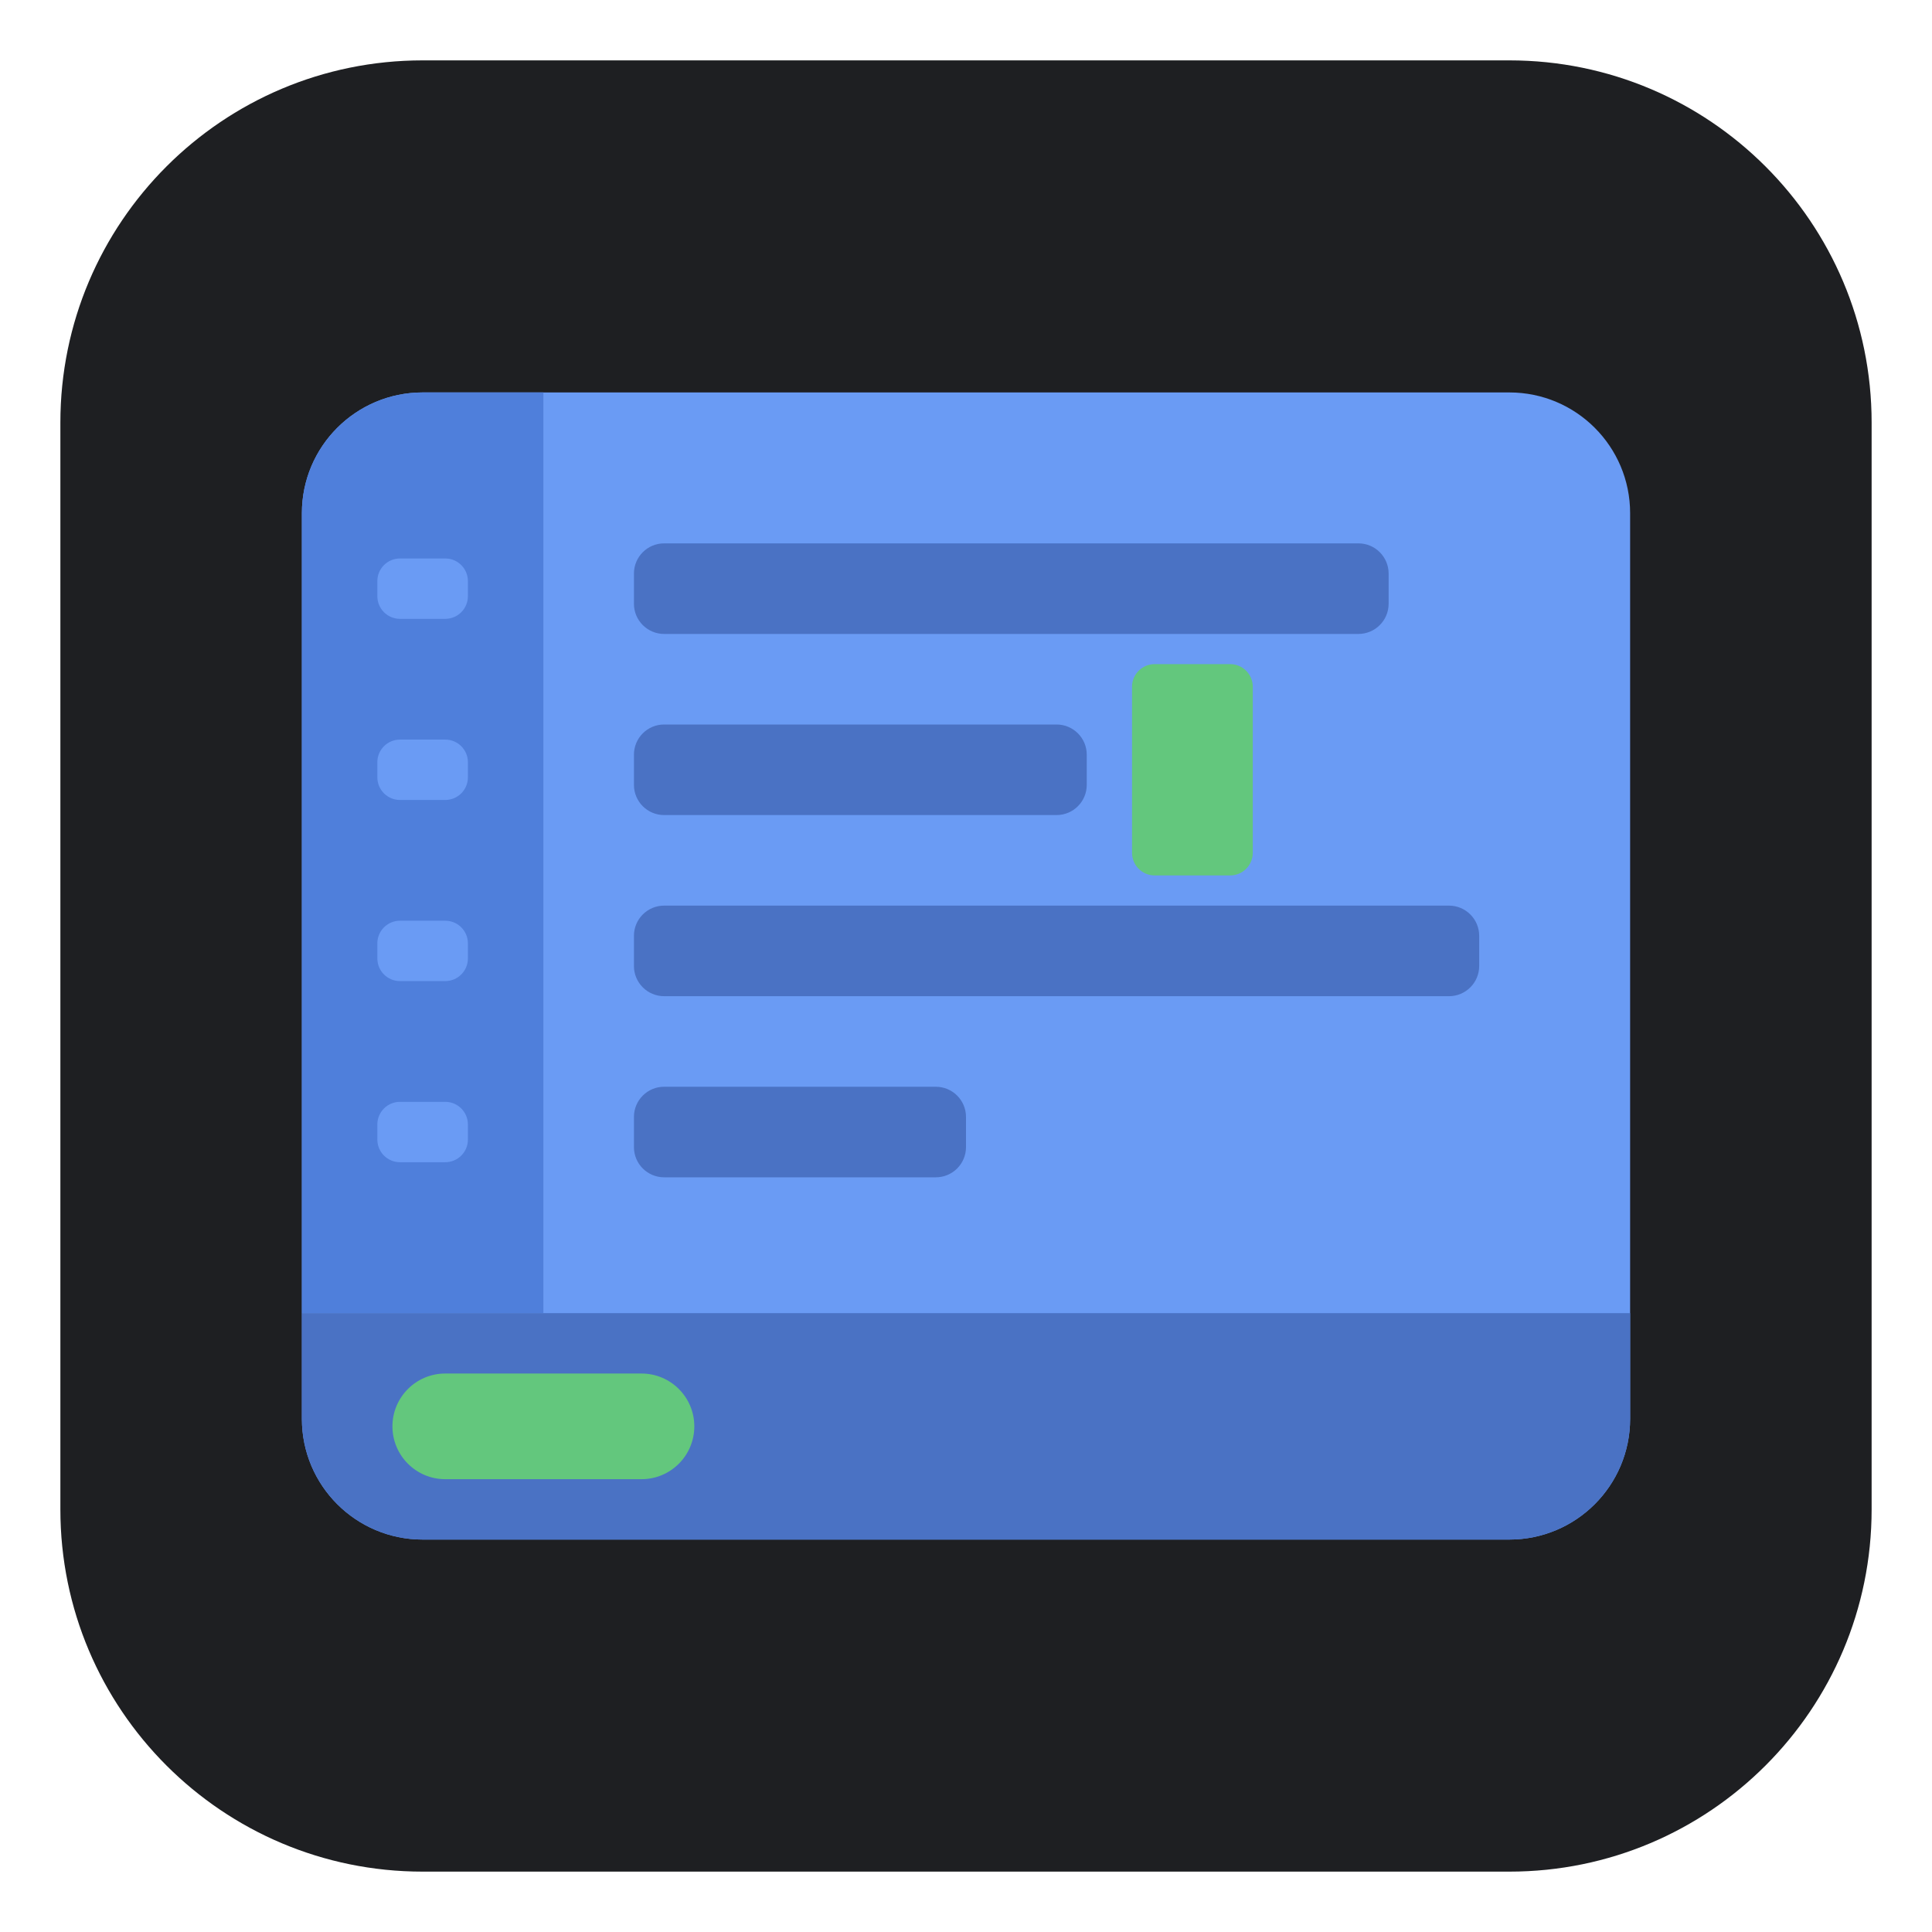
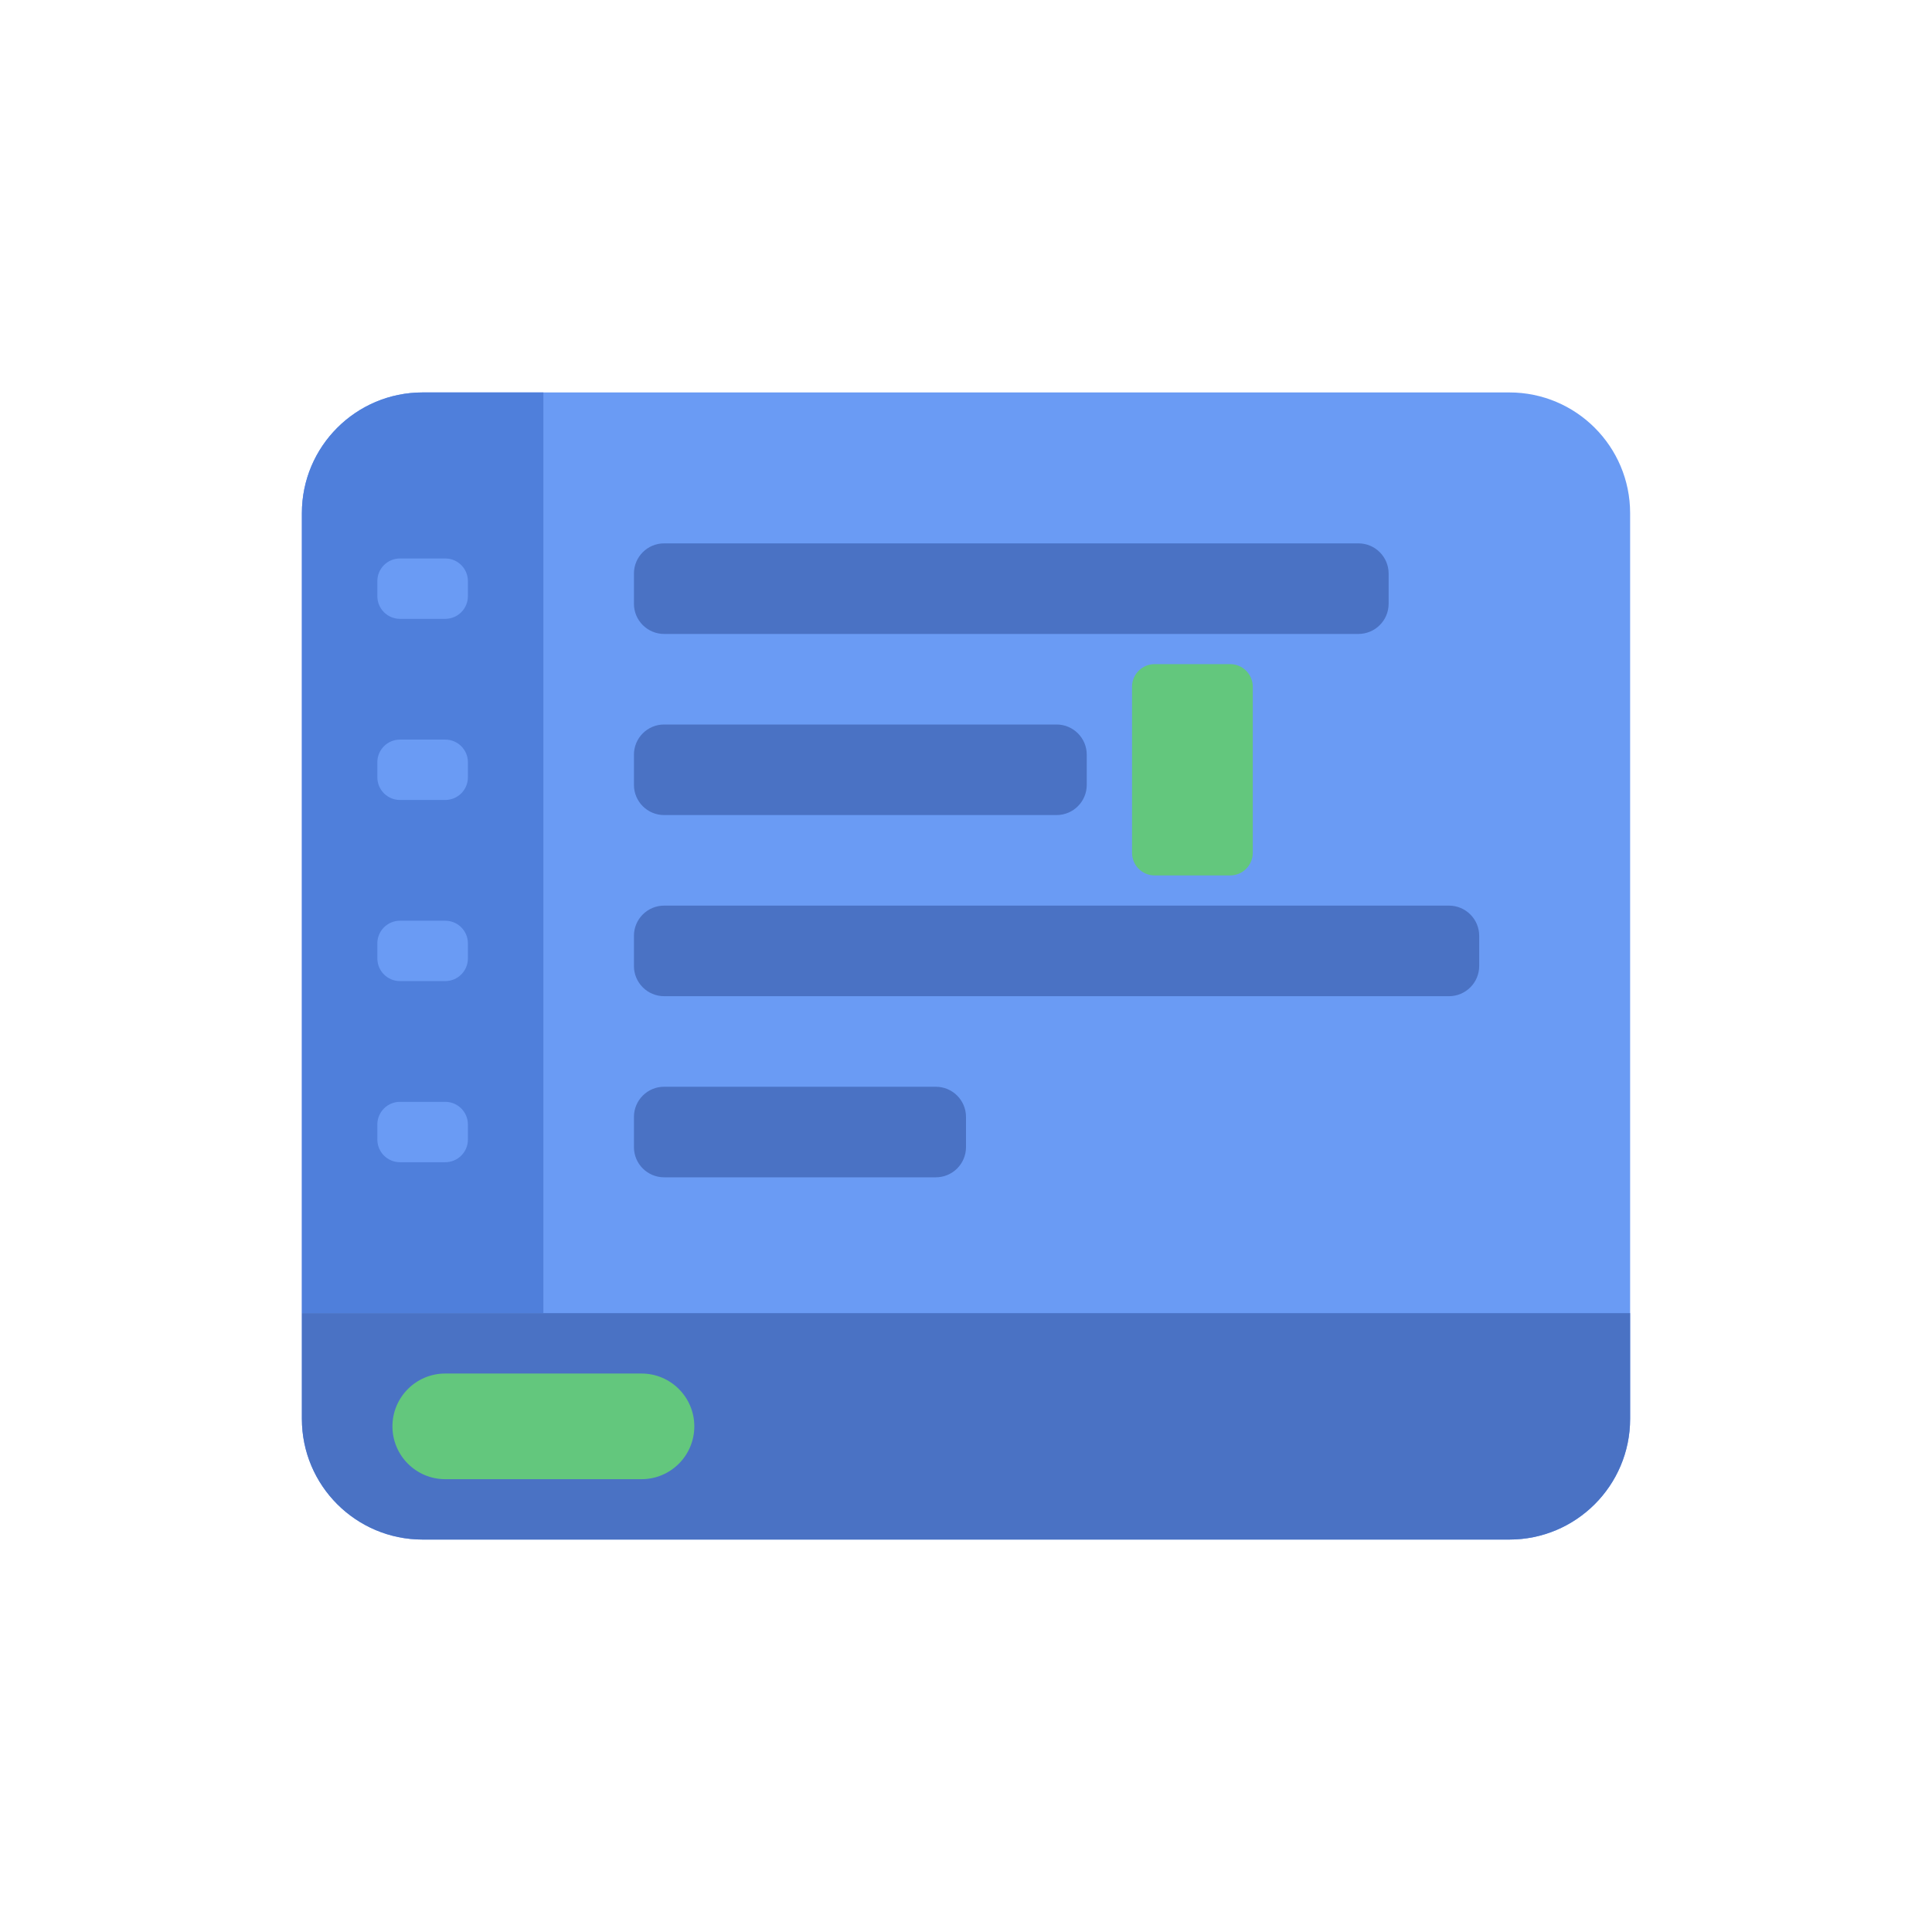
<svg xmlns="http://www.w3.org/2000/svg" width="256" height="256" viewBox="0 0 256 256">
-   <rect x="8" y="8" width="240" height="240" rx="48" fill="#1E1F22" />
  <rect x="40" y="52" width="176" height="152" rx="16" fill="#6A9BF4" />
  <path d="M56 52H72V174H40V68A16 16 0 0 1 56 52Z" fill="#4F7FDB" />
  <path d="M40 174H216V188A16 16 0 0 1 200 204H56A16 16 0 0 1 40 188Z" fill="#4A72C4" />
  <rect x="52" y="182" width="40" height="14" rx="7" fill="#63C77D" />
  <rect x="50" y="74" width="12" height="8" rx="3" fill="#6A9BF4" />
  <rect x="50" y="98" width="12" height="8" rx="3" fill="#6A9BF4" />
  <rect x="50" y="122" width="12" height="8" rx="3" fill="#6A9BF4" />
  <rect x="50" y="146" width="12" height="8" rx="3" fill="#6A9BF4" />
  <rect x="84" y="72" width="100" height="12" rx="4" fill="#4A72C4" />
  <rect x="84" y="96" width="60" height="12" rx="4" fill="#4A72C4" />
  <rect x="84" y="120" width="112" height="12" rx="4" fill="#4A72C4" />
  <rect x="84" y="144" width="44" height="12" rx="4" fill="#4A72C4" />
  <rect x="150" y="88" width="16" height="28" rx="3" fill="#63C77D" />
</svg>
